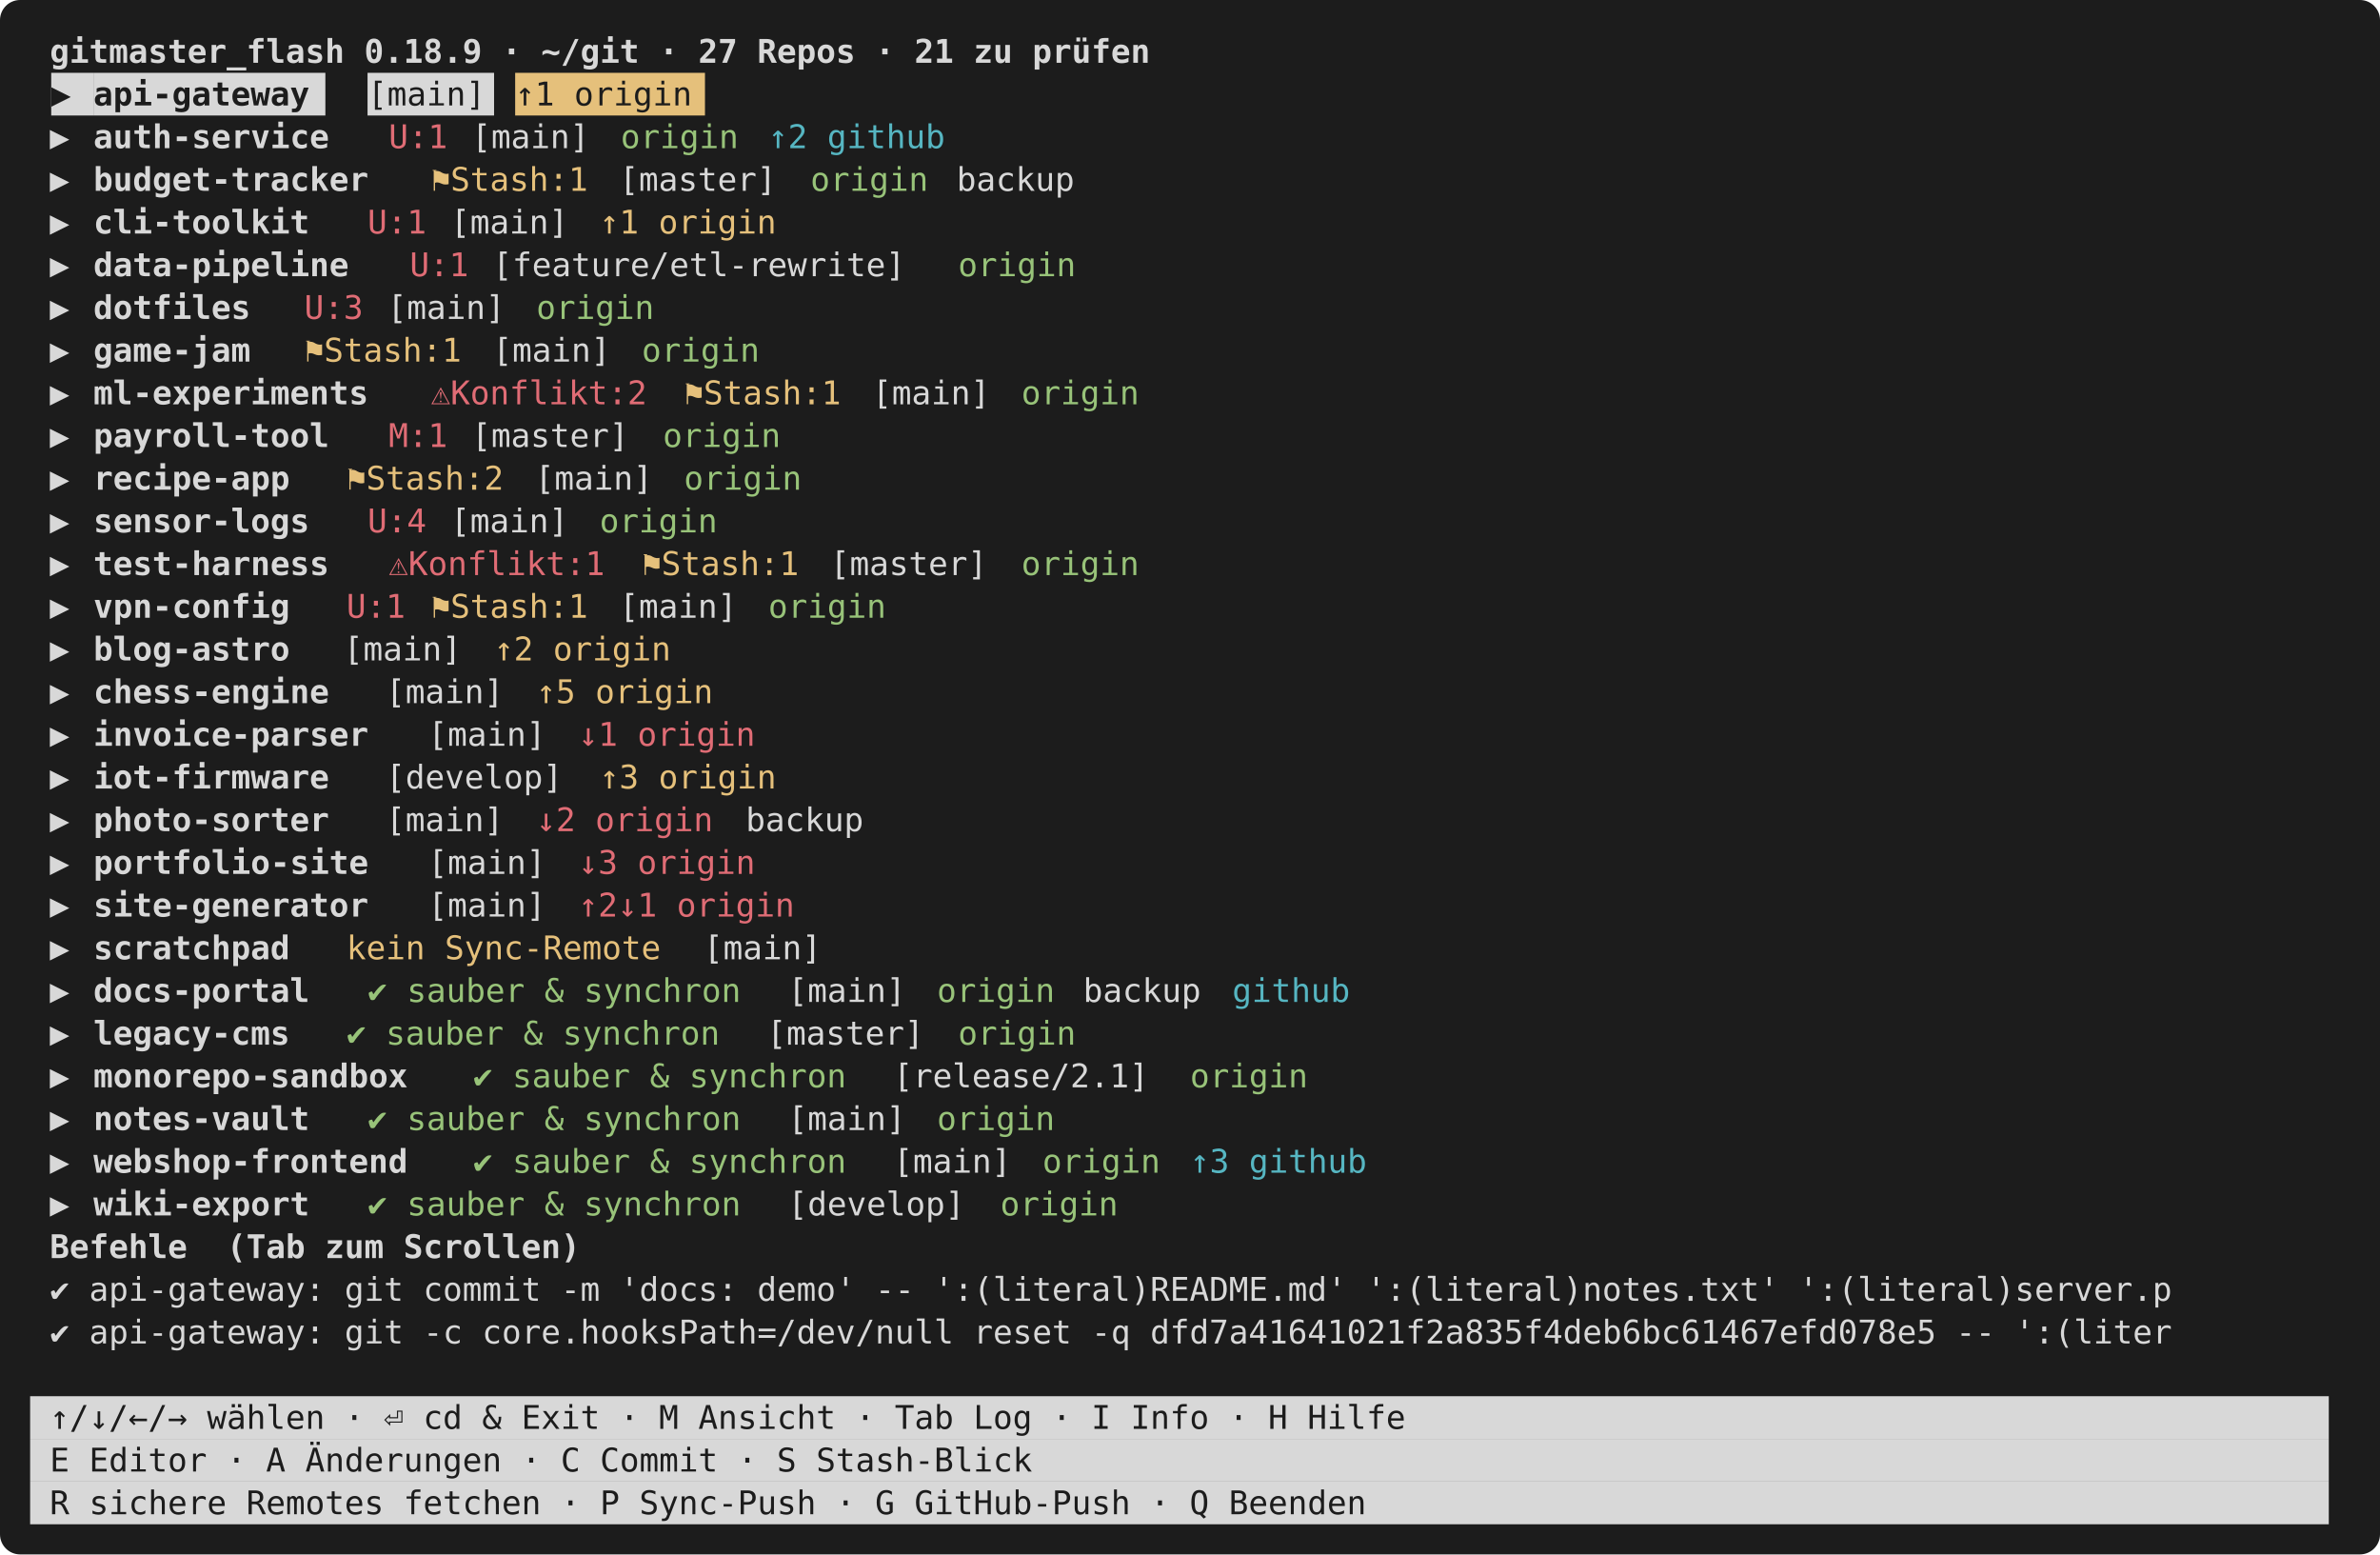
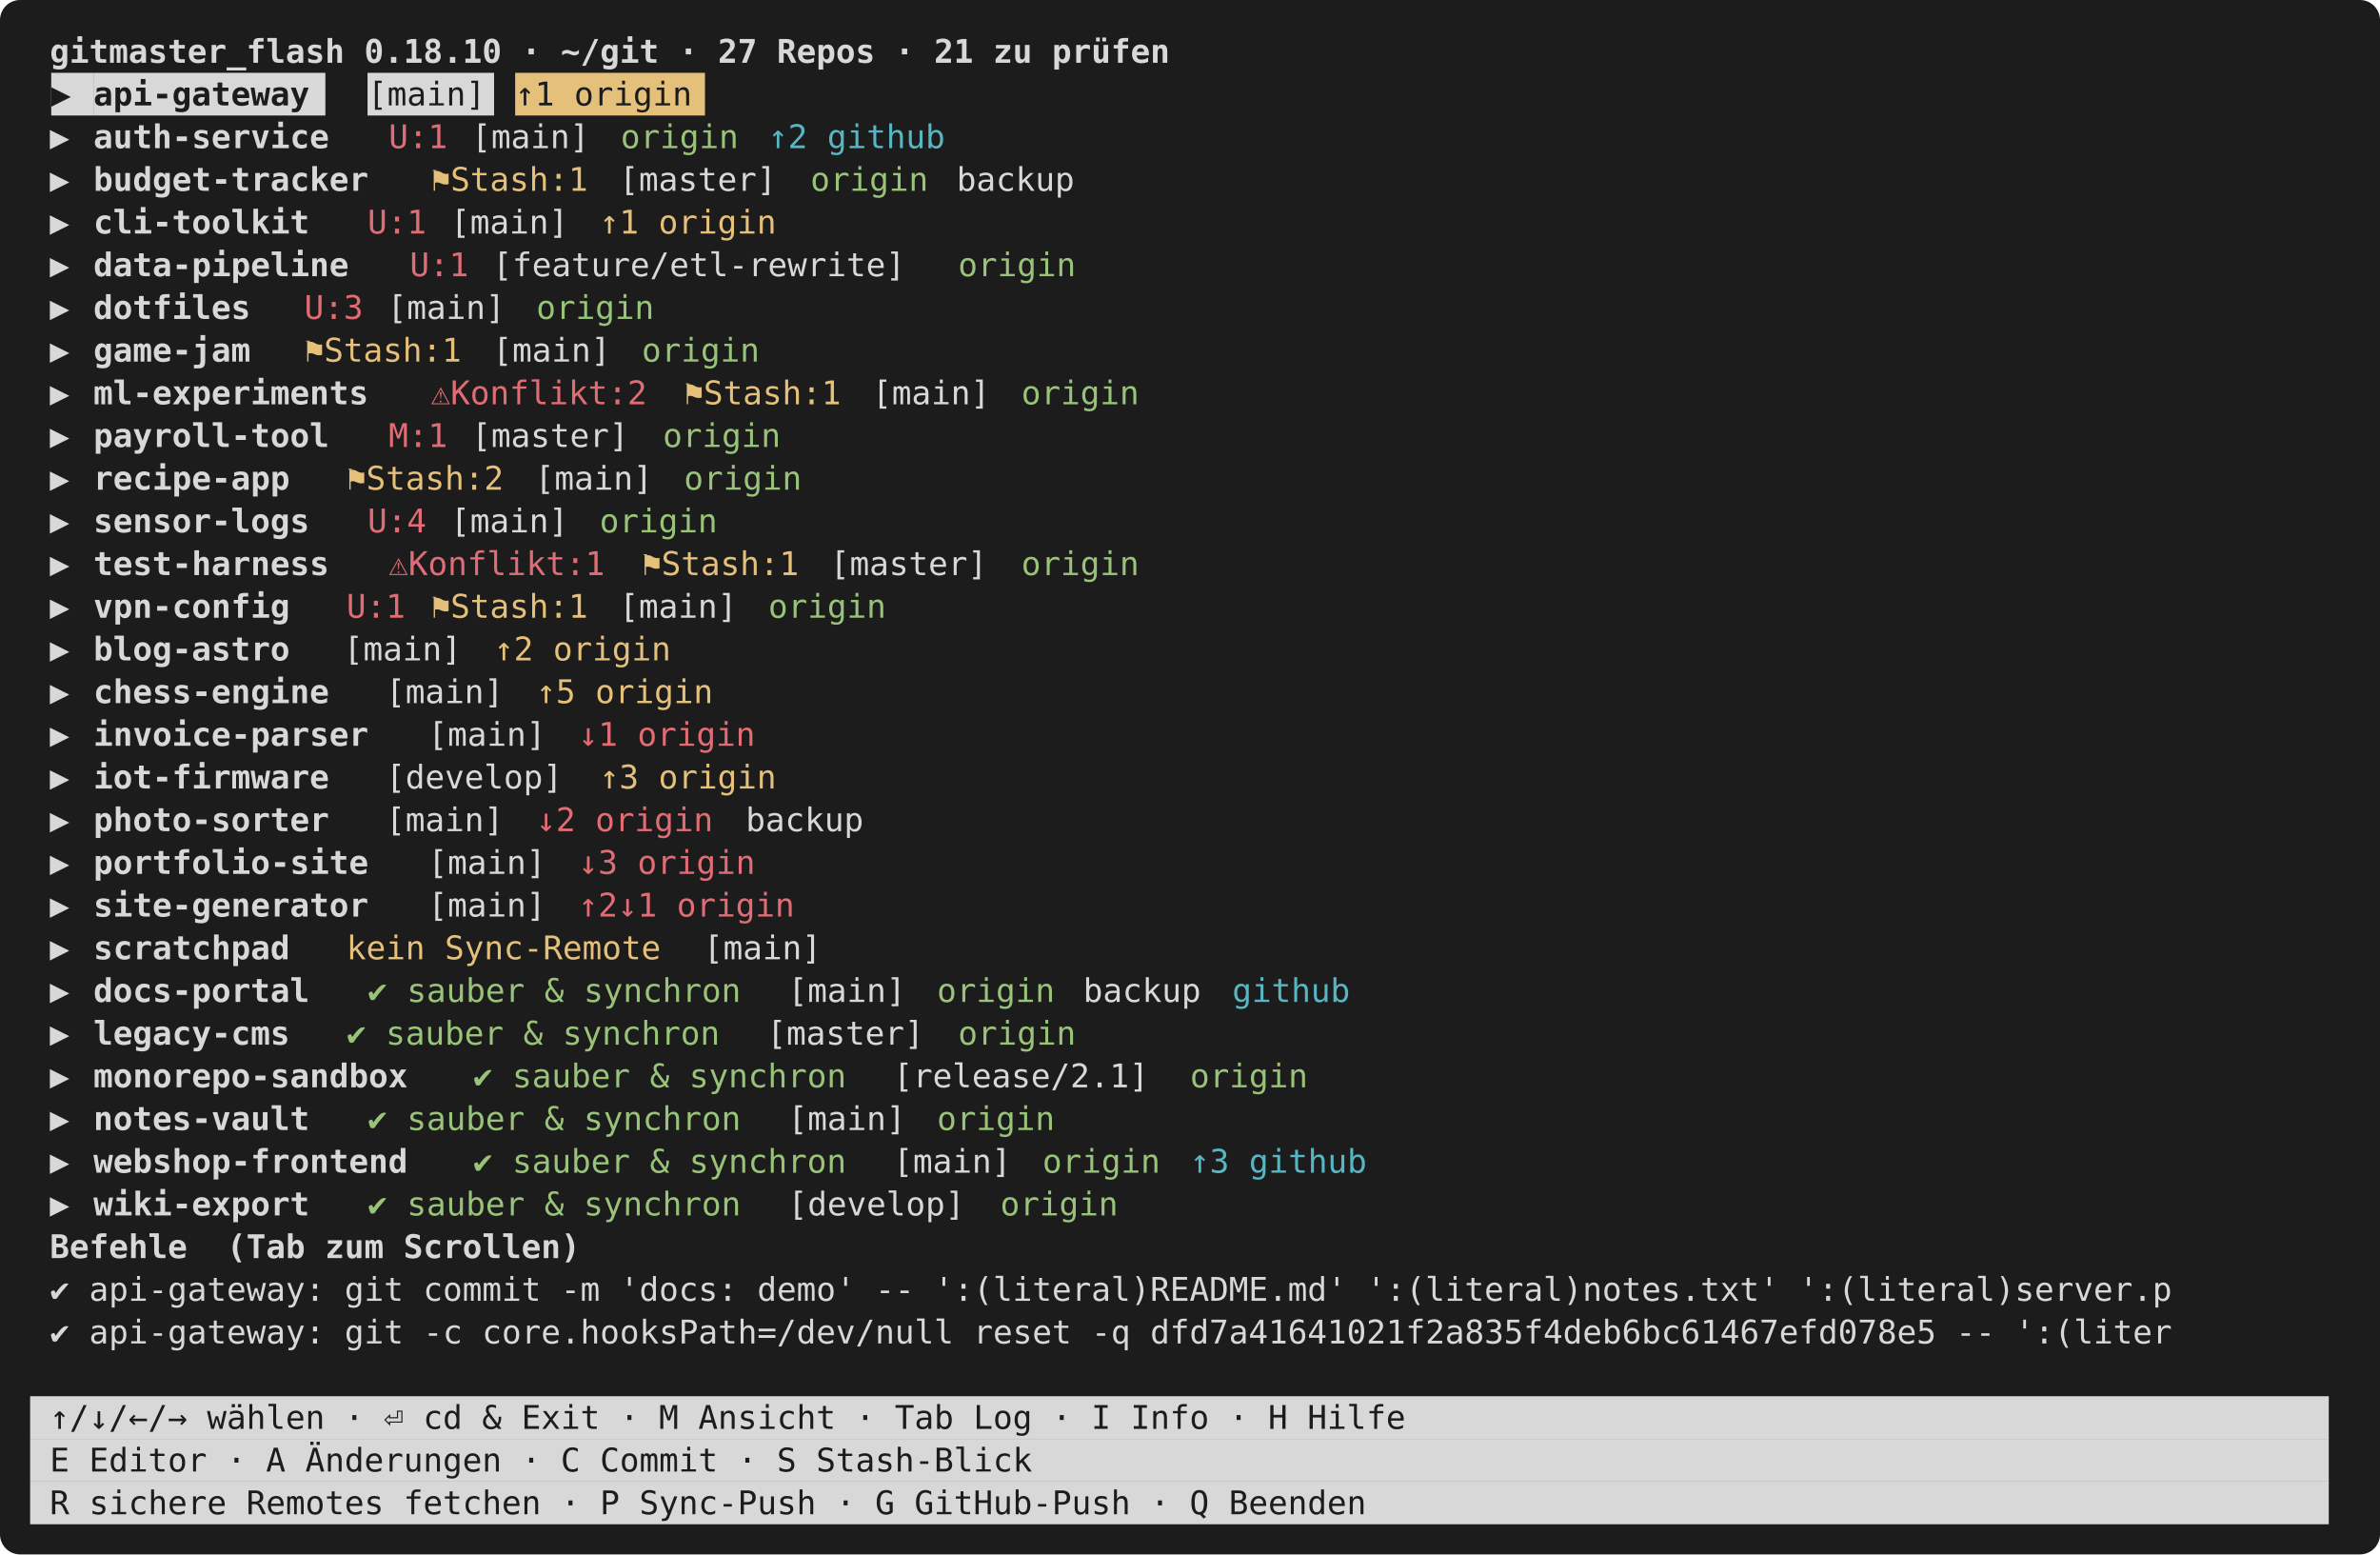
<svg xmlns="http://www.w3.org/2000/svg" viewBox="0 0 948 619" width="948" height="619" font-family="ui-monospace,SFMono-Regular,Menlo,Consolas,monospace" font-size="13">
  <rect width="948" height="619" rx="8" fill="#1c1c1c" />
-   <text x="12.0" y="25.0" fill="#d8d8d8" font-weight="bold" xml:space="preserve"> gitmaster_flash 0.18.9 · ~/git · 27 Repos · 21 zu prüfen                                                    </text>
+   <text x="12.0" y="25.0" fill="#d8d8d8" font-weight="bold" xml:space="preserve"> gitmaster_flash 0.18.10 · ~/git · 27 Repos · 21 zu prüfen                                                   </text>
  <rect x="20.4" y="29.0" width="16.8" height="17.0" fill="#d8d8d8" />
  <text x="20.4" y="42.0" fill="#1c1c1c" xml:space="preserve">▶ </text>
  <rect x="37.2" y="29.0" width="92.4" height="17.0" fill="#d8d8d8" />
  <text x="37.2" y="42.0" fill="#1c1c1c" font-weight="bold" xml:space="preserve">api-gateway</text>
  <rect x="146.4" y="29.0" width="50.4" height="17.0" fill="#d8d8d8" />
  <text x="146.4" y="42.0" fill="#1c1c1c" xml:space="preserve">[main]</text>
  <rect x="205.2" y="29.0" width="75.6" height="17.0" fill="#e5c07b" />
  <text x="205.2" y="42.0" fill="#1c1c1c" xml:space="preserve">↑1 origin</text>
  <text x="12.0" y="59.0" fill="#d8d8d8" xml:space="preserve"> ▶ </text>
  <text x="37.2" y="59.0" fill="#d8d8d8" font-weight="bold" xml:space="preserve">auth-service</text>
  <text x="154.8" y="59.0" fill="#e06c75" xml:space="preserve">U:1</text>
  <text x="180.0" y="59.0" fill="#d8d8d8" xml:space="preserve"> [main] </text>
  <text x="247.2" y="59.0" fill="#98c379" xml:space="preserve">origin</text>
  <text x="306.0" y="59.0" fill="#56b6c2" xml:space="preserve">↑2 github</text>
  <text x="12.0" y="76.0" fill="#d8d8d8" xml:space="preserve"> ▶ </text>
  <text x="37.2" y="76.0" fill="#d8d8d8" font-weight="bold" xml:space="preserve">budget-tracker</text>
  <text x="171.6" y="76.0" fill="#e5c07b" xml:space="preserve">⚑Stash:1</text>
  <text x="238.8" y="76.0" fill="#d8d8d8" xml:space="preserve"> [master] </text>
  <text x="322.8" y="76.0" fill="#98c379" xml:space="preserve">origin</text>
  <text x="373.2" y="76.0" fill="#d8d8d8" xml:space="preserve"> backup                                                            </text>
  <text x="12.0" y="93.0" fill="#d8d8d8" xml:space="preserve"> ▶ </text>
  <text x="37.2" y="93.0" fill="#d8d8d8" font-weight="bold" xml:space="preserve">cli-toolkit</text>
  <text x="146.4" y="93.0" fill="#e06c75" xml:space="preserve">U:1</text>
  <text x="171.6" y="93.0" fill="#d8d8d8" xml:space="preserve"> [main] </text>
  <text x="238.8" y="93.0" fill="#e5c07b" xml:space="preserve">↑1 origin</text>
  <text x="12.0" y="110.0" fill="#d8d8d8" xml:space="preserve"> ▶ </text>
  <text x="37.2" y="110.0" fill="#d8d8d8" font-weight="bold" xml:space="preserve">data-pipeline</text>
  <text x="163.2" y="110.0" fill="#e06c75" xml:space="preserve">U:1</text>
  <text x="188.4" y="110.0" fill="#d8d8d8" xml:space="preserve"> [feature/etl-rewrite] </text>
  <text x="381.6" y="110.0" fill="#98c379" xml:space="preserve">origin</text>
  <text x="12.0" y="127.0" fill="#d8d8d8" xml:space="preserve"> ▶ </text>
  <text x="37.2" y="127.0" fill="#d8d8d8" font-weight="bold" xml:space="preserve">dotfiles</text>
  <text x="121.2" y="127.0" fill="#e06c75" xml:space="preserve">U:3</text>
  <text x="146.4" y="127.0" fill="#d8d8d8" xml:space="preserve"> [main] </text>
  <text x="213.6" y="127.0" fill="#98c379" xml:space="preserve">origin</text>
  <text x="12.0" y="144.0" fill="#d8d8d8" xml:space="preserve"> ▶ </text>
  <text x="37.2" y="144.0" fill="#d8d8d8" font-weight="bold" xml:space="preserve">game-jam</text>
  <text x="121.2" y="144.0" fill="#e5c07b" xml:space="preserve">⚑Stash:1</text>
  <text x="188.4" y="144.0" fill="#d8d8d8" xml:space="preserve"> [main] </text>
  <text x="255.6" y="144.0" fill="#98c379" xml:space="preserve">origin</text>
  <text x="12.0" y="161.0" fill="#d8d8d8" xml:space="preserve"> ▶ </text>
  <text x="37.2" y="161.0" fill="#d8d8d8" font-weight="bold" xml:space="preserve">ml-experiments</text>
  <text x="171.6" y="161.0" fill="#e06c75" xml:space="preserve">⚠Konflikt:2</text>
  <text x="272.4" y="161.0" fill="#e5c07b" xml:space="preserve">⚑Stash:1</text>
  <text x="339.6" y="161.0" fill="#d8d8d8" xml:space="preserve"> [main] </text>
  <text x="406.8" y="161.0" fill="#98c379" xml:space="preserve">origin</text>
  <text x="12.0" y="178.0" fill="#d8d8d8" xml:space="preserve"> ▶ </text>
  <text x="37.2" y="178.0" fill="#d8d8d8" font-weight="bold" xml:space="preserve">payroll-tool</text>
  <text x="154.8" y="178.0" fill="#e06c75" xml:space="preserve">M:1</text>
  <text x="180.0" y="178.0" fill="#d8d8d8" xml:space="preserve"> [master] </text>
  <text x="264.0" y="178.0" fill="#98c379" xml:space="preserve">origin</text>
  <text x="12.0" y="195.0" fill="#d8d8d8" xml:space="preserve"> ▶ </text>
  <text x="37.2" y="195.0" fill="#d8d8d8" font-weight="bold" xml:space="preserve">recipe-app</text>
  <text x="138.0" y="195.0" fill="#e5c07b" xml:space="preserve">⚑Stash:2</text>
  <text x="205.2" y="195.0" fill="#d8d8d8" xml:space="preserve"> [main] </text>
  <text x="272.4" y="195.0" fill="#98c379" xml:space="preserve">origin</text>
  <text x="12.0" y="212.0" fill="#d8d8d8" xml:space="preserve"> ▶ </text>
  <text x="37.2" y="212.0" fill="#d8d8d8" font-weight="bold" xml:space="preserve">sensor-logs</text>
  <text x="146.4" y="212.0" fill="#e06c75" xml:space="preserve">U:4</text>
  <text x="171.6" y="212.0" fill="#d8d8d8" xml:space="preserve"> [main] </text>
  <text x="238.8" y="212.0" fill="#98c379" xml:space="preserve">origin</text>
  <text x="12.0" y="229.0" fill="#d8d8d8" xml:space="preserve"> ▶ </text>
  <text x="37.2" y="229.0" fill="#d8d8d8" font-weight="bold" xml:space="preserve">test-harness</text>
  <text x="154.8" y="229.0" fill="#e06c75" xml:space="preserve">⚠Konflikt:1</text>
  <text x="255.6" y="229.0" fill="#e5c07b" xml:space="preserve">⚑Stash:1</text>
  <text x="322.8" y="229.0" fill="#d8d8d8" xml:space="preserve"> [master] </text>
  <text x="406.8" y="229.0" fill="#98c379" xml:space="preserve">origin</text>
  <text x="12.0" y="246.0" fill="#d8d8d8" xml:space="preserve"> ▶ </text>
  <text x="37.2" y="246.0" fill="#d8d8d8" font-weight="bold" xml:space="preserve">vpn-config</text>
  <text x="138.0" y="246.0" fill="#e06c75" xml:space="preserve">U:1</text>
  <text x="171.6" y="246.0" fill="#e5c07b" xml:space="preserve">⚑Stash:1</text>
  <text x="238.8" y="246.0" fill="#d8d8d8" xml:space="preserve"> [main] </text>
  <text x="306.0" y="246.0" fill="#98c379" xml:space="preserve">origin</text>
  <text x="12.0" y="263.0" fill="#d8d8d8" xml:space="preserve"> ▶ </text>
  <text x="37.2" y="263.0" fill="#d8d8d8" font-weight="bold" xml:space="preserve">blog-astro</text>
  <text x="121.2" y="263.0" fill="#d8d8d8" xml:space="preserve">  [main] </text>
  <text x="196.8" y="263.0" fill="#e5c07b" xml:space="preserve">↑2 origin</text>
  <text x="12.0" y="280.0" fill="#d8d8d8" xml:space="preserve"> ▶ </text>
  <text x="37.2" y="280.0" fill="#d8d8d8" font-weight="bold" xml:space="preserve">chess-engine</text>
  <text x="138.0" y="280.0" fill="#d8d8d8" xml:space="preserve">  [main] </text>
  <text x="213.6" y="280.0" fill="#e5c07b" xml:space="preserve">↑5 origin</text>
  <text x="12.0" y="297.0" fill="#d8d8d8" xml:space="preserve"> ▶ </text>
  <text x="37.2" y="297.0" fill="#d8d8d8" font-weight="bold" xml:space="preserve">invoice-parser</text>
  <text x="154.8" y="297.0" fill="#d8d8d8" xml:space="preserve">  [main] </text>
  <text x="230.4" y="297.0" fill="#e06c75" xml:space="preserve">↓1 origin</text>
  <text x="12.0" y="314.0" fill="#d8d8d8" xml:space="preserve"> ▶ </text>
  <text x="37.2" y="314.0" fill="#d8d8d8" font-weight="bold" xml:space="preserve">iot-firmware</text>
  <text x="138.0" y="314.0" fill="#d8d8d8" xml:space="preserve">  [develop] </text>
  <text x="238.8" y="314.0" fill="#e5c07b" xml:space="preserve">↑3 origin</text>
  <text x="12.0" y="331.0" fill="#d8d8d8" xml:space="preserve"> ▶ </text>
  <text x="37.2" y="331.0" fill="#d8d8d8" font-weight="bold" xml:space="preserve">photo-sorter</text>
  <text x="138.0" y="331.0" fill="#d8d8d8" xml:space="preserve">  [main] </text>
  <text x="213.6" y="331.0" fill="#e06c75" xml:space="preserve">↓2 origin</text>
  <text x="289.2" y="331.0" fill="#d8d8d8" xml:space="preserve"> backup                                                                      </text>
  <text x="12.0" y="348.0" fill="#d8d8d8" xml:space="preserve"> ▶ </text>
  <text x="37.2" y="348.0" fill="#d8d8d8" font-weight="bold" xml:space="preserve">portfolio-site</text>
  <text x="154.8" y="348.0" fill="#d8d8d8" xml:space="preserve">  [main] </text>
  <text x="230.4" y="348.0" fill="#e06c75" xml:space="preserve">↓3 origin</text>
  <text x="12.0" y="365.0" fill="#d8d8d8" xml:space="preserve"> ▶ </text>
  <text x="37.2" y="365.0" fill="#d8d8d8" font-weight="bold" xml:space="preserve">site-generator</text>
  <text x="154.8" y="365.0" fill="#d8d8d8" xml:space="preserve">  [main] </text>
  <text x="230.4" y="365.0" fill="#e06c75" xml:space="preserve">↑2↓1 origin</text>
  <text x="12.0" y="382.0" fill="#d8d8d8" xml:space="preserve"> ▶ </text>
  <text x="37.2" y="382.0" fill="#d8d8d8" font-weight="bold" xml:space="preserve">scratchpad</text>
  <text x="138.0" y="382.0" fill="#e5c07b" xml:space="preserve">kein Sync-Remote</text>
  <text x="272.4" y="382.0" fill="#d8d8d8" xml:space="preserve"> [main]                                                                        </text>
  <text x="12.0" y="399.0" fill="#d8d8d8" xml:space="preserve"> ▶ </text>
  <text x="37.2" y="399.0" fill="#d8d8d8" font-weight="bold" xml:space="preserve">docs-portal</text>
  <text x="146.4" y="399.0" fill="#98c379" xml:space="preserve">✔ sauber &amp; synchron</text>
  <text x="306.0" y="399.0" fill="#d8d8d8" xml:space="preserve"> [main] </text>
  <text x="373.2" y="399.0" fill="#98c379" xml:space="preserve">origin</text>
  <text x="423.6" y="399.0" fill="#d8d8d8" xml:space="preserve"> backup </text>
  <text x="490.8" y="399.0" fill="#56b6c2" xml:space="preserve">github</text>
  <text x="12.0" y="416.0" fill="#d8d8d8" xml:space="preserve"> ▶ </text>
  <text x="37.2" y="416.0" fill="#d8d8d8" font-weight="bold" xml:space="preserve">legacy-cms</text>
  <text x="138.0" y="416.0" fill="#98c379" xml:space="preserve">✔ sauber &amp; synchron</text>
  <text x="297.6" y="416.0" fill="#d8d8d8" xml:space="preserve"> [master] </text>
  <text x="381.6" y="416.0" fill="#98c379" xml:space="preserve">origin</text>
  <text x="12.0" y="433.0" fill="#d8d8d8" xml:space="preserve"> ▶ </text>
  <text x="37.2" y="433.0" fill="#d8d8d8" font-weight="bold" xml:space="preserve">monorepo-sandbox</text>
  <text x="188.4" y="433.0" fill="#98c379" xml:space="preserve">✔ sauber &amp; synchron</text>
  <text x="348.0" y="433.0" fill="#d8d8d8" xml:space="preserve"> [release/2.1] </text>
  <text x="474.0" y="433.0" fill="#98c379" xml:space="preserve">origin</text>
  <text x="12.0" y="450.0" fill="#d8d8d8" xml:space="preserve"> ▶ </text>
  <text x="37.2" y="450.0" fill="#d8d8d8" font-weight="bold" xml:space="preserve">notes-vault</text>
  <text x="146.4" y="450.0" fill="#98c379" xml:space="preserve">✔ sauber &amp; synchron</text>
  <text x="306.0" y="450.0" fill="#d8d8d8" xml:space="preserve"> [main] </text>
  <text x="373.2" y="450.0" fill="#98c379" xml:space="preserve">origin</text>
  <text x="12.0" y="467.0" fill="#d8d8d8" xml:space="preserve"> ▶ </text>
  <text x="37.2" y="467.0" fill="#d8d8d8" font-weight="bold" xml:space="preserve">webshop-frontend</text>
  <text x="188.4" y="467.0" fill="#98c379" xml:space="preserve">✔ sauber &amp; synchron</text>
  <text x="348.0" y="467.0" fill="#d8d8d8" xml:space="preserve"> [main] </text>
  <text x="415.2" y="467.0" fill="#98c379" xml:space="preserve">origin</text>
  <text x="474.0" y="467.0" fill="#56b6c2" xml:space="preserve">↑3 github</text>
  <text x="12.0" y="484.0" fill="#d8d8d8" xml:space="preserve"> ▶ </text>
  <text x="37.2" y="484.0" fill="#d8d8d8" font-weight="bold" xml:space="preserve">wiki-export</text>
  <text x="146.4" y="484.0" fill="#98c379" xml:space="preserve">✔ sauber &amp; synchron</text>
  <text x="306.0" y="484.0" fill="#d8d8d8" xml:space="preserve"> [develop] </text>
  <text x="398.4" y="484.0" fill="#98c379" xml:space="preserve">origin</text>
  <text x="12.0" y="501.0" fill="#d8d8d8" font-weight="bold" xml:space="preserve"> Befehle  (Tab zum Scrollen)</text>
  <text x="12.0" y="518.0" fill="#d8d8d8" xml:space="preserve"> ✔ api-gateway: git commit -m 'docs: demo' -- ':(literal)README.md' ':(literal)notes.txt' ':(literal)server.p </text>
  <text x="12.0" y="535.0" fill="#d8d8d8" xml:space="preserve"> ✔ api-gateway: git -c core.hooksPath=/dev/null reset -q dfd7a41641021f2a835f4deb6bc61467efd078e5 -- ':(liter </text>
  <rect x="12.0" y="556.0" width="915.6" height="17.0" fill="#d8d8d8" />
  <text x="12.0" y="569.0" fill="#1c1c1c" xml:space="preserve"> ↑/↓/←/→ wählen · ⏎ cd &amp; Exit · M Ansicht · Tab Log · I Info · H Hilfe                                       </text>
  <rect x="12.0" y="573.0" width="915.6" height="17.0" fill="#d8d8d8" />
  <text x="12.0" y="586.0" fill="#1c1c1c" xml:space="preserve"> E Editor · A Änderungen · C Commit · S Stash-Blick                                                          </text>
  <rect x="12.0" y="590.0" width="915.6" height="17.0" fill="#d8d8d8" />
  <text x="12.0" y="603.0" fill="#1c1c1c" xml:space="preserve"> R sichere Remotes fetchen · P Sync-Push · G GitHub-Push · Q Beenden                                         </text>
</svg>
